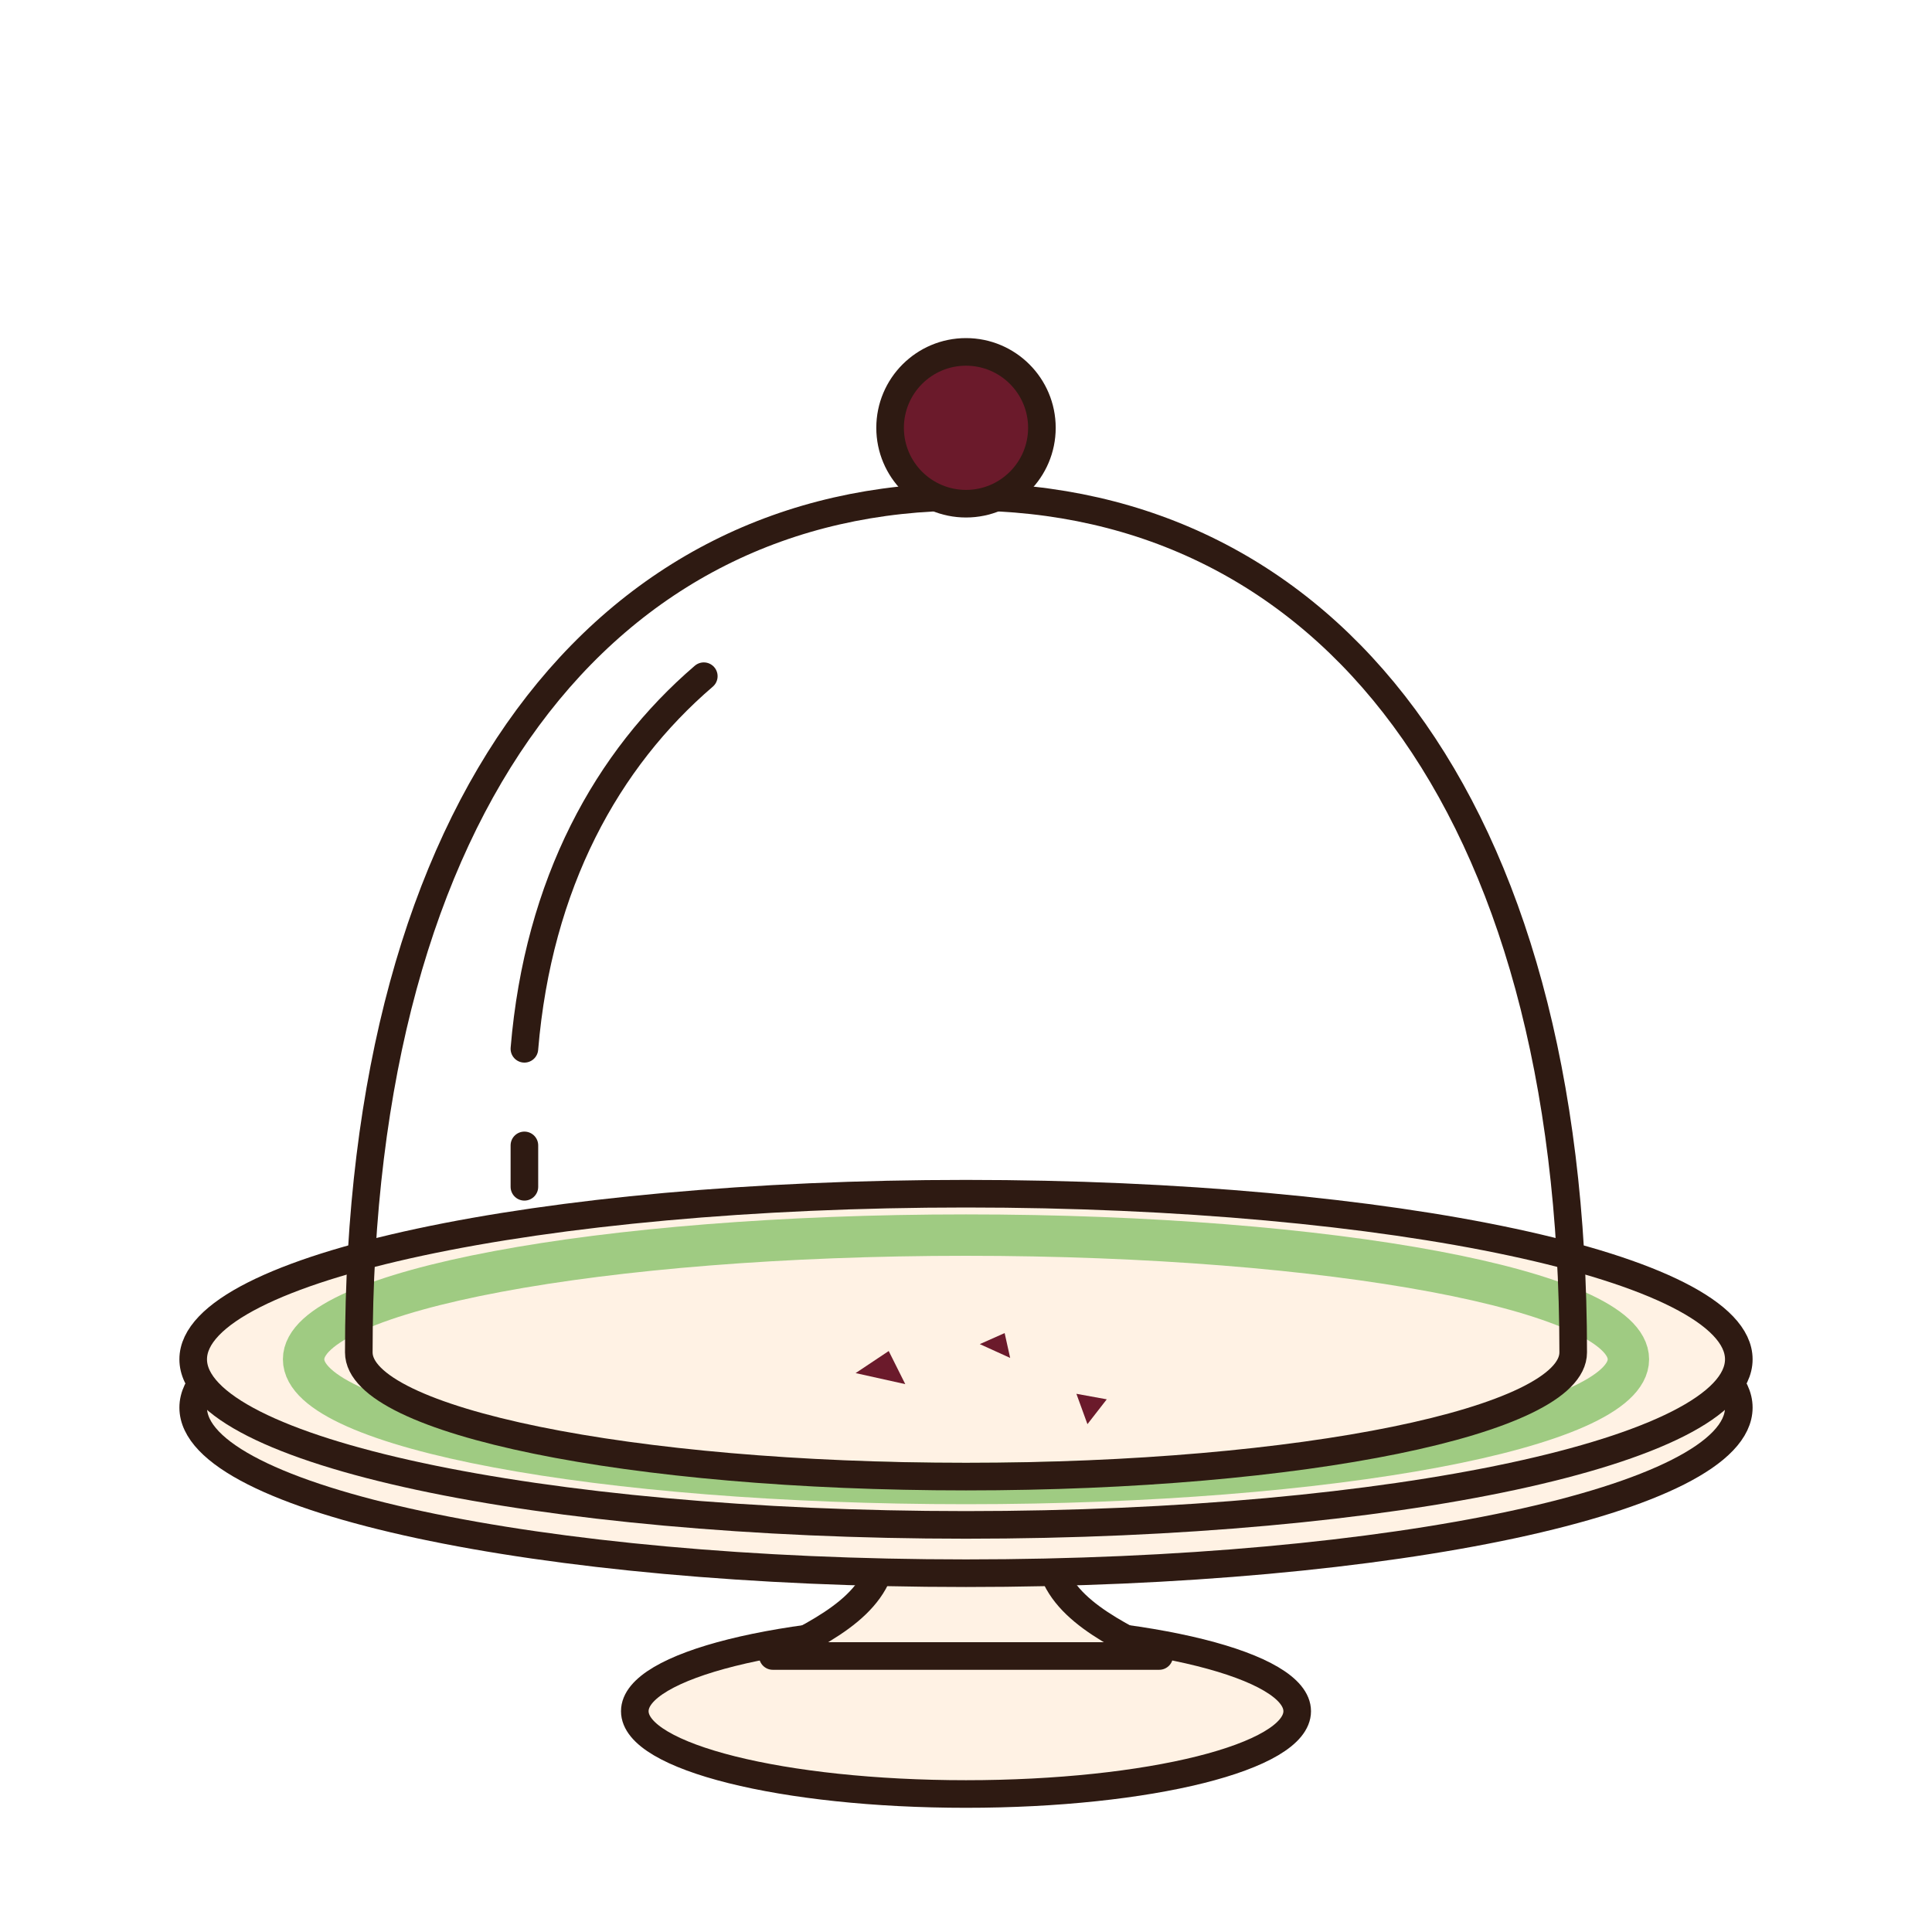
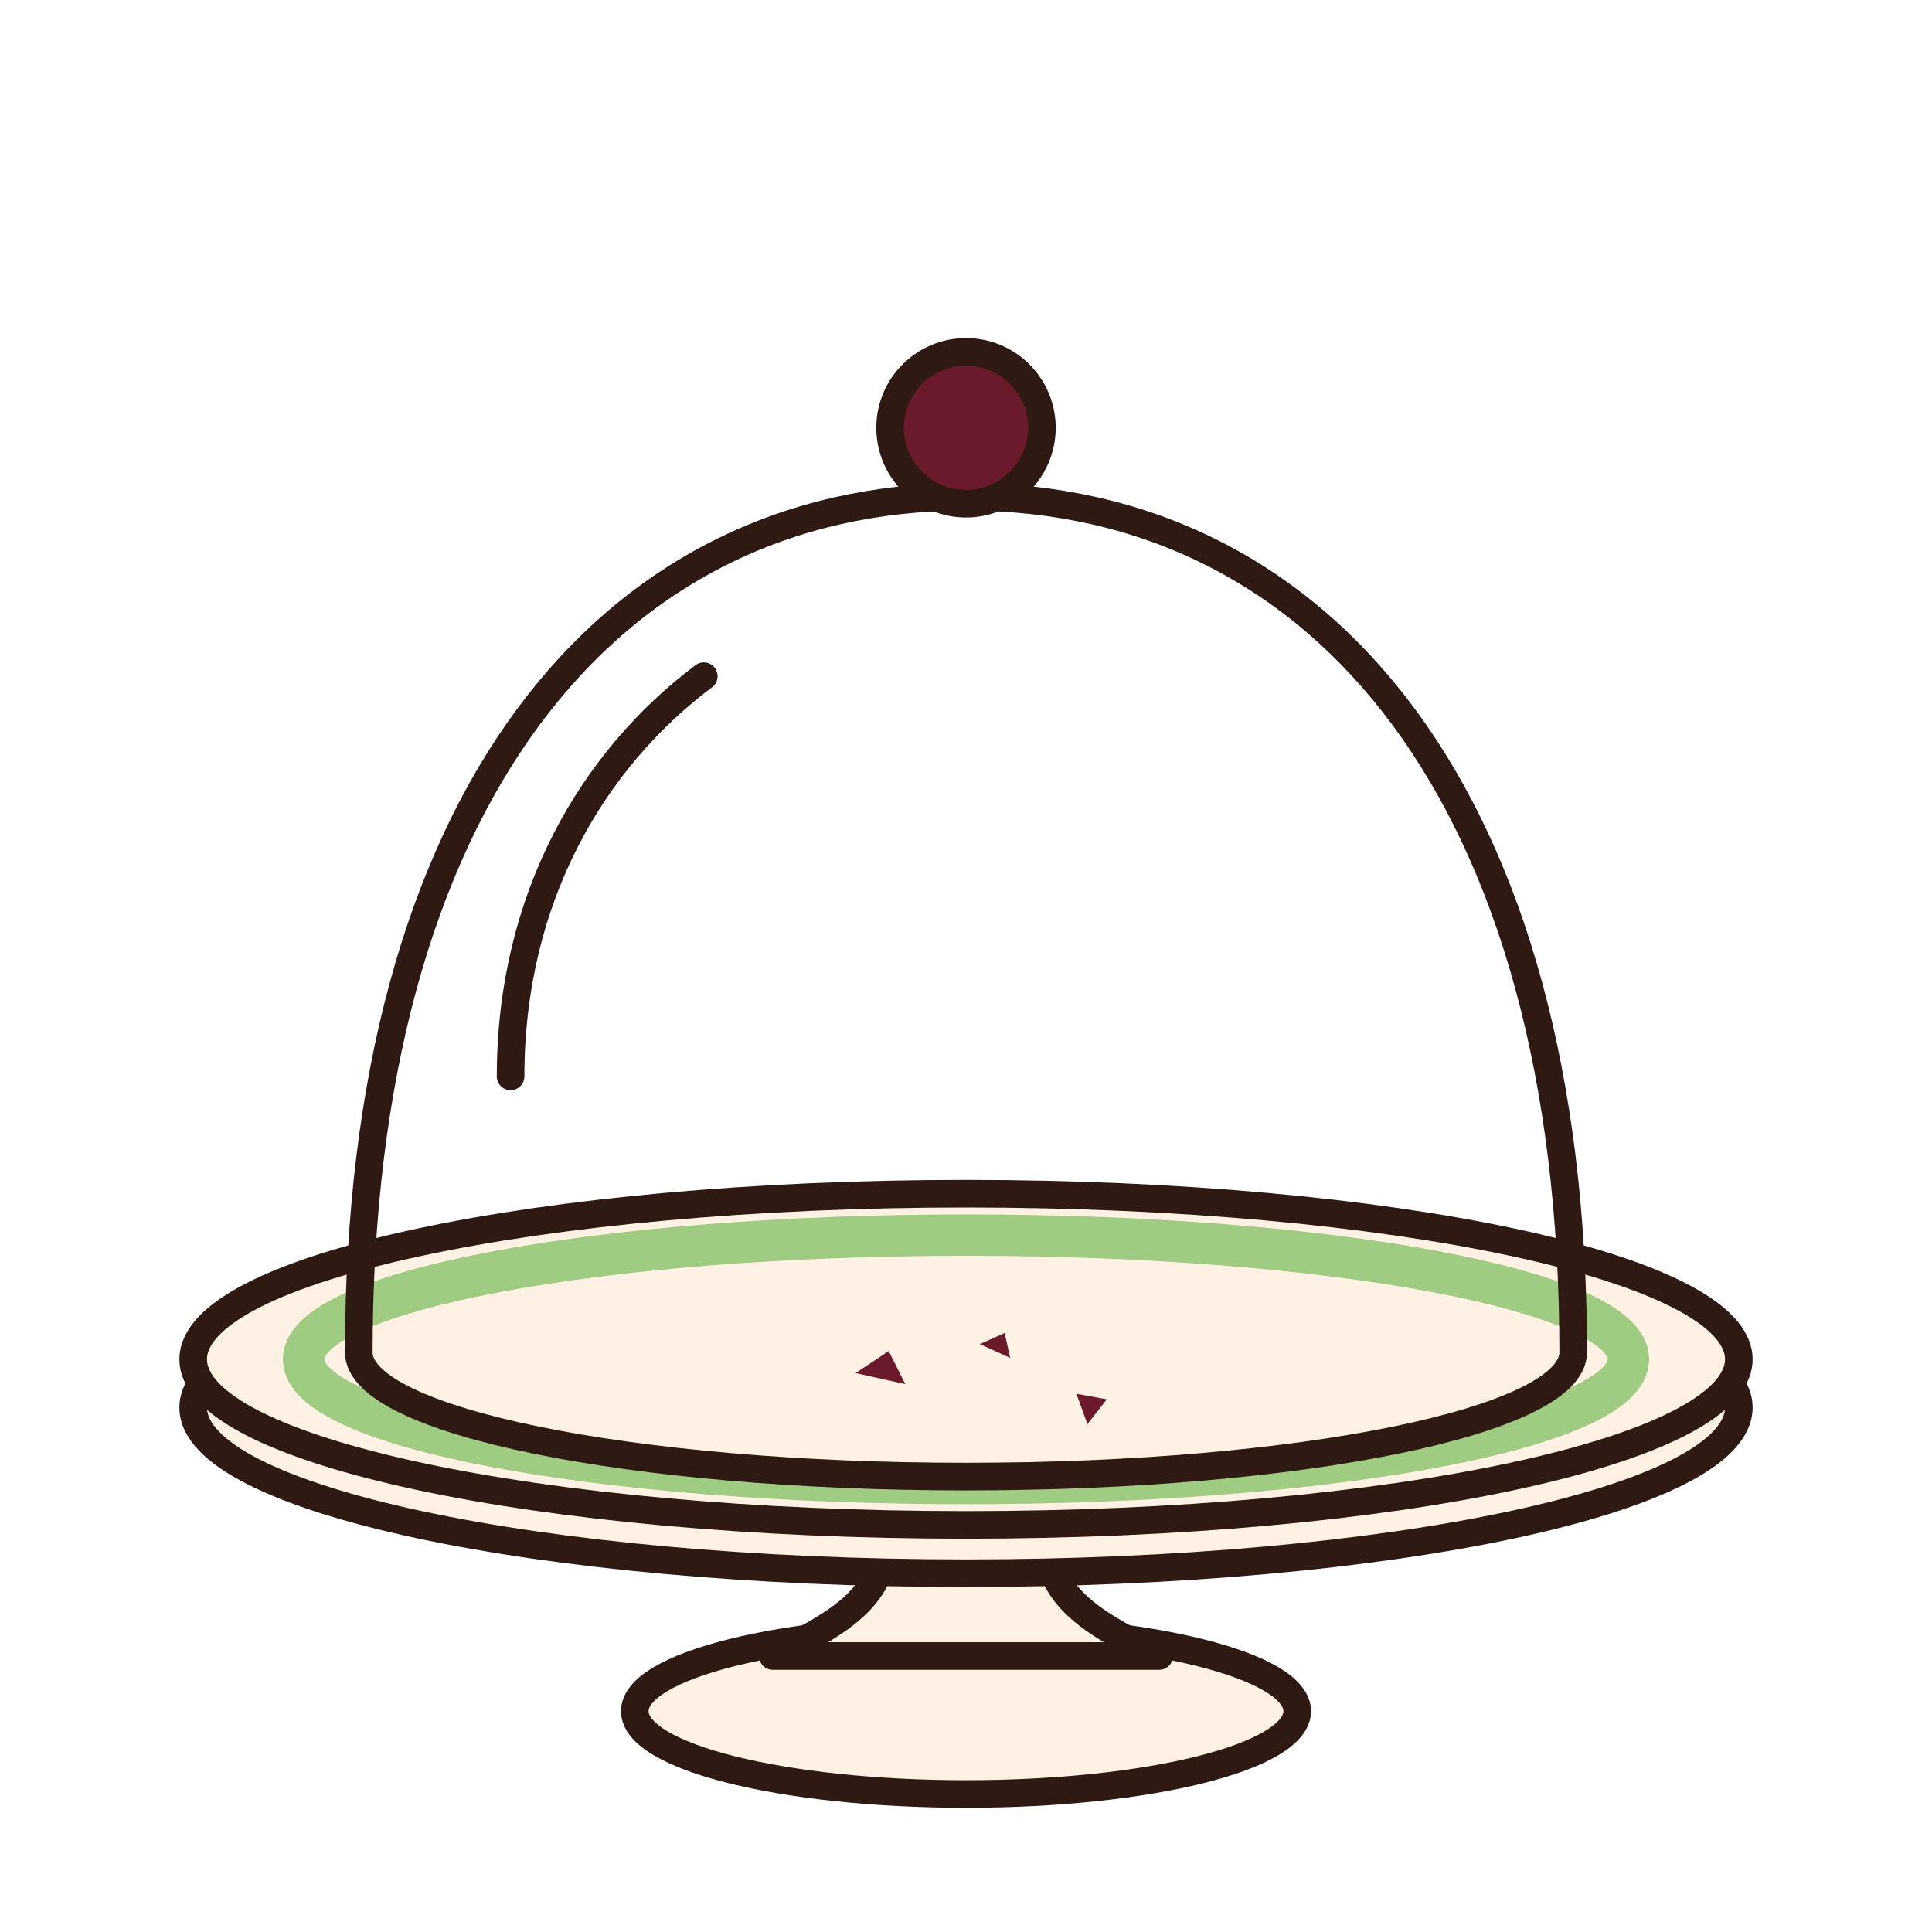
<svg xmlns="http://www.w3.org/2000/svg" viewBox="0 0 140 140" width="140" height="140" aria-hidden="true" focusable="false">
  <g stroke="#2E1A12" stroke-width="2" stroke-linecap="round" stroke-linejoin="round">
    <ellipse cx="70" cy="124" rx="24" ry="6" fill="#FFF2E4" />
    <path fill="#FFF2E4" d="M64 104h12v8c0 4 4 6 8 8H56c4-2 8-4 8-8z" />
    <ellipse cx="70" cy="102" rx="56" ry="12" fill="#FFF2E4" />
    <ellipse cx="70" cy="98.5" rx="56" ry="12" fill="#FFF2E4" />
    <ellipse cx="70" cy="98.5" rx="48" ry="9" fill="none" stroke="#9FCB82" stroke-width="3" />
    <path fill="none" d="M26 98c0-40 18-62 44-62s44 22 44 62a44 9 0 0 1-88 0z" />
-     <path fill="none" d="M38 76c1-12 6-21 13-27M38 86v-3" />
+     <path fill="none" d="M37 78c0-13 6-23 14-29" />
    <circle cx="70" cy="31" r="5.5" fill="#6B1A2B" />
    <path fill="#6B1A2B" stroke="none" d="M62 99.5l2.4-1.6 1.2 2.4zM78 101l2.2.4-1.4 1.8zM71 97.4l1.8-.8.4 1.8z" />
  </g>
</svg>
